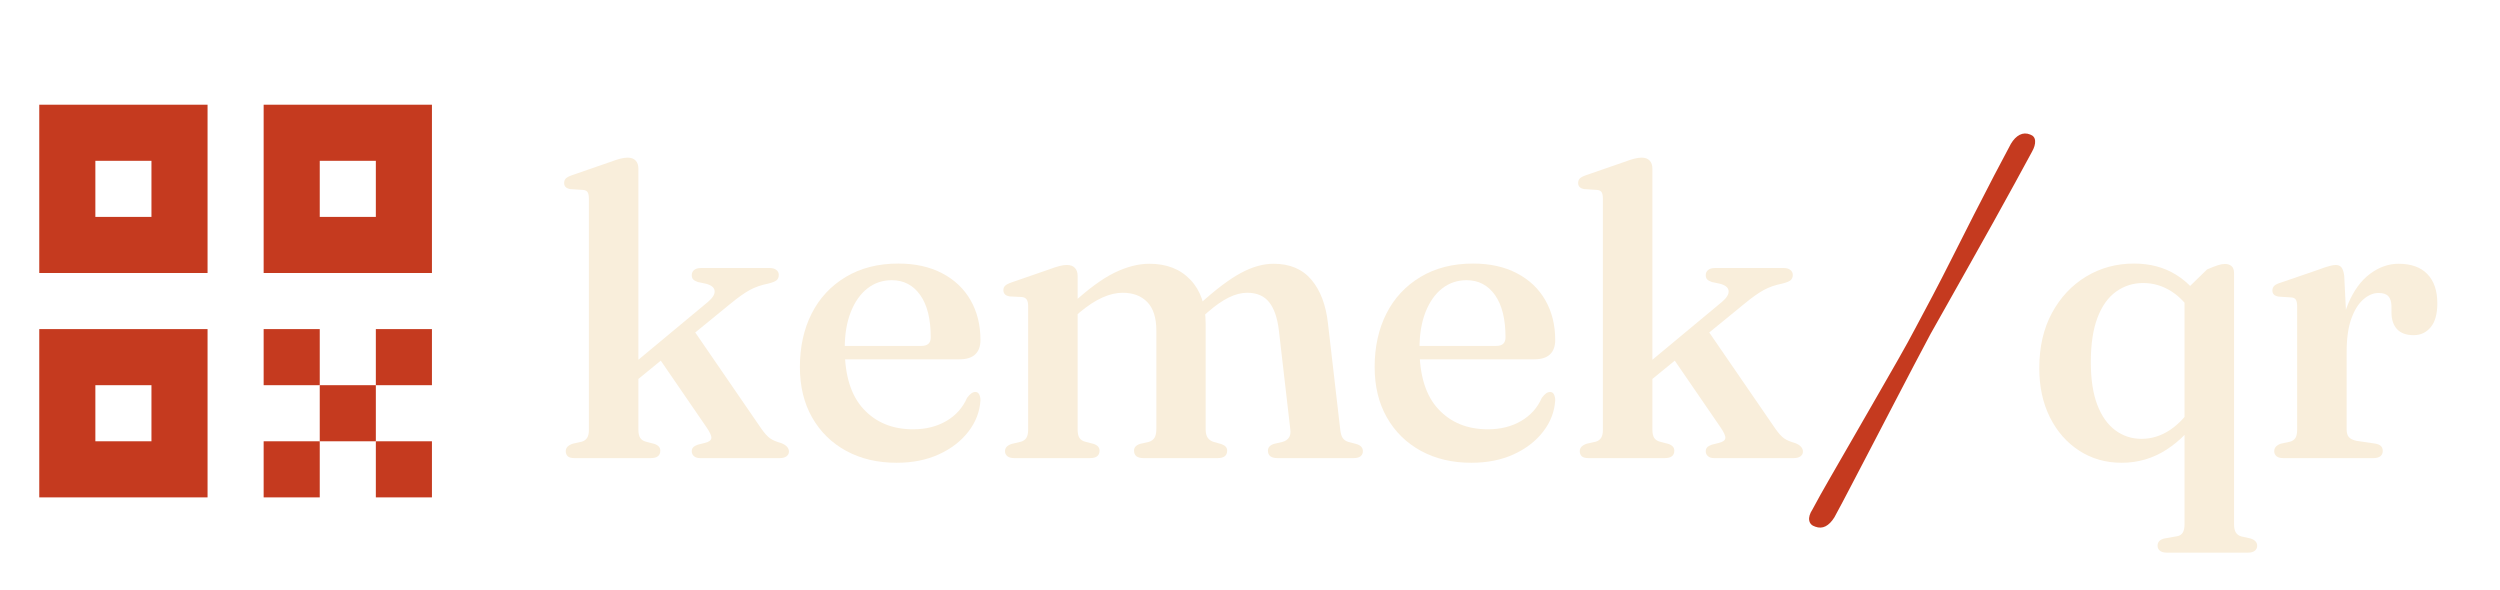
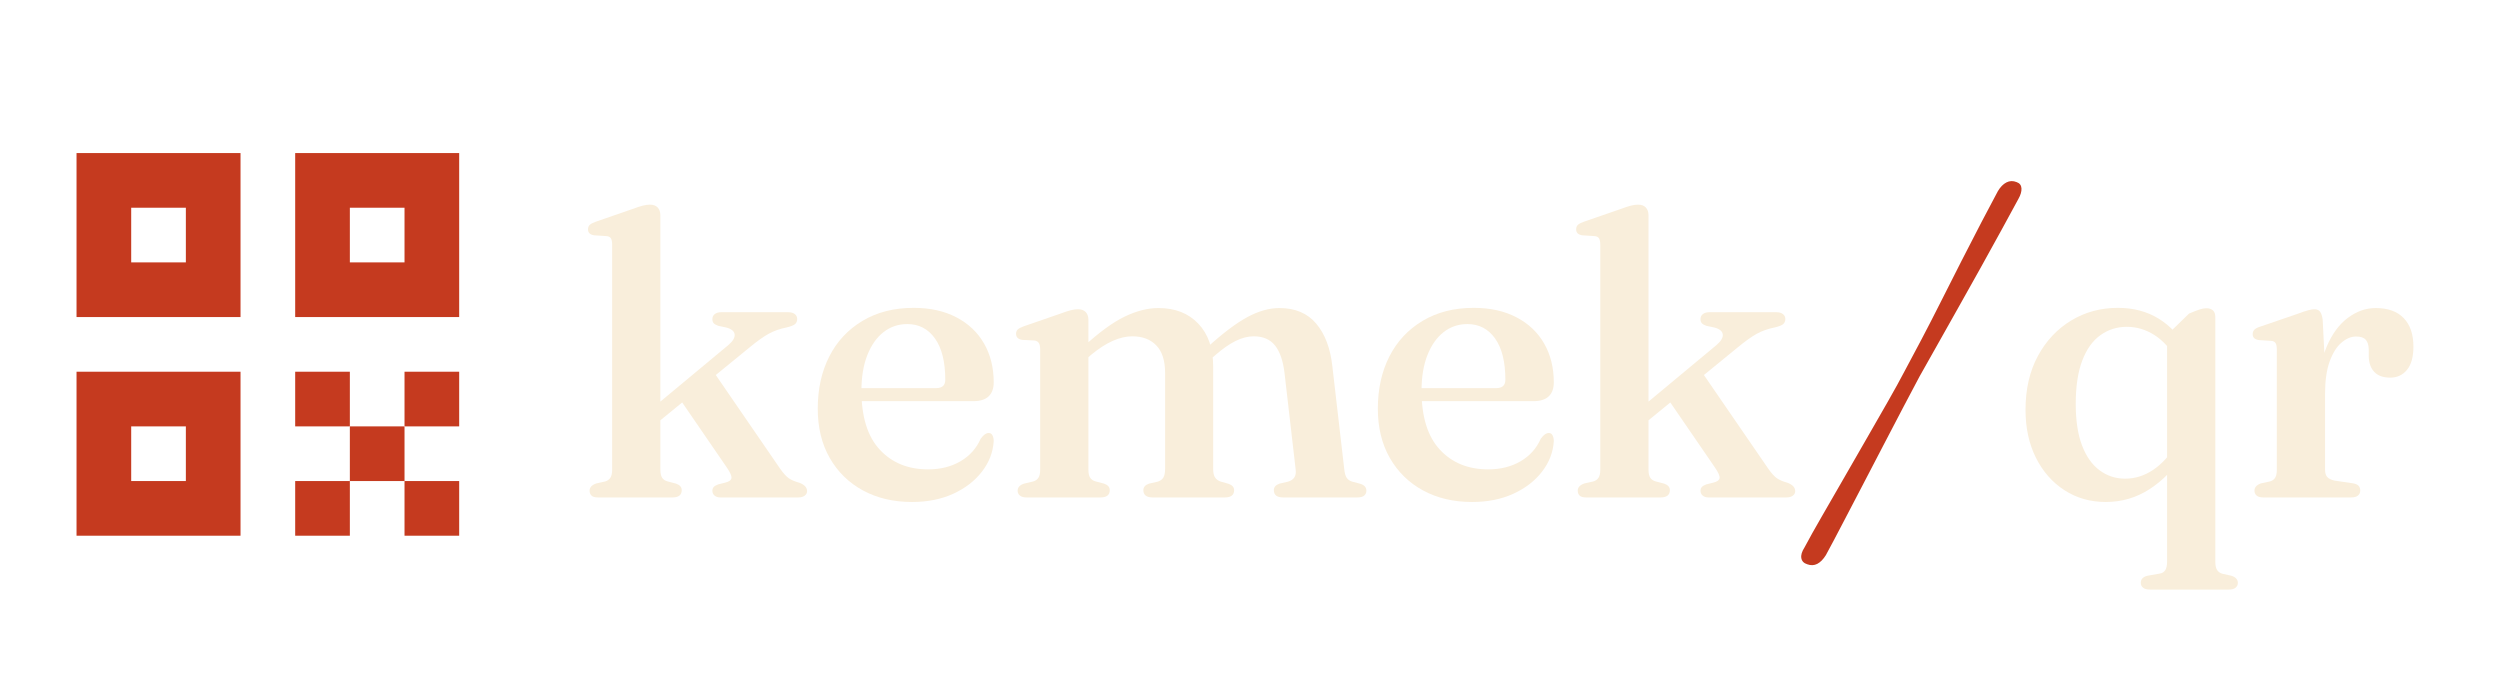
- <svg xmlns="http://www.w3.org/2000/svg" viewBox="0 0 191 45" width="191" height="45" role="img" aria-label="kemek/qr lockup (outlined)">
-   <g transform="translate(3 8) scale(4.2857)" fill="#c53a1f">
+ <svg xmlns="http://www.w3.org/2000/svg" viewBox="0 0 196 53" width="196" height="53" role="img" aria-label="kemek/qr lockup (outlined)">
+   <g transform="translate(6 12) scale(4.2857)" fill="#c53a1f">
    <path d="M0 0h3v1H0zM0 2h3v1H0zM0 1h1v1H0zM2 1h1v1H2z" />
    <path d="M4 0h3v1H4zM4 2h3v1H4zM4 1h1v1H4zM6 1h1v1H6z" />
    <path d="M0 4h3v1H0zM0 6h3v1H0zM0 5h1v1H0zM2 5h1v1H2z" />
    <rect x="4" y="4" width="1" height="1" />
    <rect x="6" y="4" width="1" height="1" />
    <rect x="5" y="5" width="1" height="1" />
    <rect x="4" y="6" width="1" height="1" />
    <rect x="6" y="6" width="1" height="1" />
  </g>
  <g fill="#f9eedb">
-     <path d="M49.719 35L43.891 35Q43.519 35 43.372 34.853Q43.224 34.706 43.224 34.473Q43.224 34.272 43.356 34.132Q43.488 33.992 43.752 33.900L44.449 33.745Q44.712 33.667 44.852 33.458Q44.992 33.248 44.992 32.846L44.992 15.191Q44.992 14.834 44.891 14.680Q44.790 14.524 44.526 14.509L43.566 14.447Q43.318 14.401 43.209 14.284Q43.100 14.168 43.100 13.982Q43.100 13.765 43.232 13.633Q43.364 13.502 43.721 13.378L46.588 12.386Q47.084 12.200 47.394 12.122Q47.704 12.044 47.952 12.044Q48.355 12.044 48.564 12.269Q48.773 12.494 48.773 12.881L48.773 32.815Q48.773 33.248 48.913 33.458Q49.053 33.667 49.347 33.745L49.998 33.915Q50.447 34.070 50.447 34.426Q50.447 35 49.719 35M48.029 29.559L47.657 28.413L54.105 23.050Q54.648 22.584 54.594 22.205Q54.540 21.825 53.904 21.670L53.315 21.546Q53.052 21.453 52.951 21.337Q52.850 21.221 52.850 21.019Q52.850 20.771 53.036 20.624Q53.222 20.477 53.547 20.477L58.802 20.477Q59.127 20.477 59.314 20.624Q59.499 20.771 59.499 21.004Q59.499 21.252 59.344 21.399Q59.189 21.546 58.678 21.670Q57.888 21.825 57.267 22.166Q56.648 22.507 55.748 23.251L48.029 29.559M50.169 27.095L52.726 24.832L58.166 32.752Q58.538 33.279 58.833 33.489Q59.127 33.698 59.686 33.853Q59.995 33.977 60.135 34.140Q60.275 34.303 60.275 34.504Q60.275 34.721 60.088 34.861Q59.903 35 59.577 35L53.486 35Q53.191 35 53.020 34.853Q52.850 34.706 52.850 34.473Q52.850 34.303 52.951 34.186Q53.052 34.070 53.300 33.977L53.858 33.837Q54.307 33.729 54.346 33.481Q54.385 33.233 53.966 32.629" />
-     <path d="M74.907 25.979Q74.907 26.692 74.511 27.072Q74.116 27.451 73.310 27.451L63.545 27.451L63.545 26.428L70.396 26.428Q71.109 26.428 71.109 25.777Q71.109 23.669 70.303 22.538Q69.497 21.407 68.133 21.407Q67.079 21.407 66.273 22.034Q65.467 22.662 65.002 23.832Q64.537 25.002 64.537 26.630Q64.537 29.699 65.971 31.249Q67.404 32.799 69.761 32.799Q71.218 32.799 72.303 32.163Q73.388 31.528 73.883 30.396Q74.070 30.148 74.217 30.048Q74.364 29.947 74.519 29.947Q74.721 29.947 74.814 30.141Q74.907 30.334 74.907 30.582Q74.829 31.884 73.984 32.977Q73.139 34.070 71.729 34.713Q70.319 35.356 68.505 35.356Q66.320 35.356 64.653 34.450Q62.987 33.543 62.049 31.900Q61.112 30.257 61.112 28.041Q61.112 25.731 62.011 23.956Q62.910 22.181 64.615 21.159Q66.320 20.136 68.629 20.136Q70.567 20.136 71.985 20.880Q73.403 21.623 74.155 22.941Q74.907 24.258 74.907 25.979" />
-     <path d="M82.331 21.066L82.331 32.815Q82.331 33.248 82.471 33.458Q82.610 33.667 82.904 33.745L83.556 33.915Q84.005 34.070 84.005 34.426Q84.005 35 83.276 35L77.495 35Q77.139 35 76.960 34.853Q76.782 34.706 76.782 34.473Q76.782 34.272 76.914 34.132Q77.046 33.992 77.294 33.915L78.007 33.745Q78.270 33.667 78.410 33.458Q78.549 33.248 78.549 32.846L78.549 23.375Q78.549 23.050 78.441 22.887Q78.332 22.724 78.084 22.693L77.139 22.646Q76.875 22.600 76.767 22.476Q76.658 22.352 76.658 22.166Q76.658 21.965 76.790 21.833Q76.922 21.701 77.278 21.577L80.145 20.585Q80.642 20.399 80.952 20.322Q81.261 20.244 81.510 20.244Q81.913 20.244 82.122 20.469Q82.331 20.694 82.331 21.066M82.517 23.840L81.897 24.398L81.277 23.778L81.897 23.220Q83.773 21.499 85.168 20.825Q86.563 20.151 87.818 20.151Q89.787 20.151 90.949 21.376Q92.112 22.600 92.112 24.724L92.112 32.784Q92.112 33.218 92.267 33.442Q92.422 33.667 92.716 33.760L93.321 33.931Q93.755 34.086 93.755 34.426Q93.755 35 93.026 35L87.369 35Q86.640 35 86.640 34.426Q86.640 34.070 87.090 33.915L87.772 33.760Q88.066 33.667 88.206 33.442Q88.345 33.218 88.345 32.752L88.345 25.251Q88.345 23.794 87.655 23.081Q86.966 22.367 85.772 22.367Q85.044 22.367 84.238 22.724Q83.431 23.081 82.517 23.840M92.282 23.840L91.647 24.398L91.058 23.778L91.662 23.220Q93.491 21.562 94.801 20.856Q96.111 20.151 97.304 20.151Q99.164 20.151 100.195 21.376Q101.226 22.600 101.458 24.724L102.388 32.768Q102.434 33.233 102.574 33.450Q102.714 33.667 103.008 33.760L103.597 33.915Q103.876 33.992 104 34.132Q104.124 34.272 104.124 34.473Q104.124 34.706 103.954 34.853Q103.783 35 103.411 35L97.599 35Q96.870 35 96.870 34.426Q96.870 34.070 97.320 33.915L97.986 33.760Q98.312 33.667 98.474 33.434Q98.637 33.202 98.575 32.768L97.707 25.251Q97.537 23.809 96.963 23.088Q96.389 22.367 95.289 22.367Q94.607 22.367 93.871 22.732Q93.135 23.096 92.282 23.840" />
-     <path d="M118.818 25.979Q118.818 26.692 118.423 27.072Q118.028 27.451 117.222 27.451L107.457 27.451L107.457 26.428L114.308 26.428Q115.021 26.428 115.021 25.777Q115.021 23.669 114.215 22.538Q113.409 21.407 112.045 21.407Q110.991 21.407 110.185 22.034Q109.379 22.662 108.914 23.832Q108.449 25.002 108.449 26.630Q108.449 29.699 109.882 31.249Q111.316 32.799 113.672 32.799Q115.129 32.799 116.214 32.163Q117.299 31.528 117.795 30.396Q117.981 30.148 118.128 30.048Q118.276 29.947 118.431 29.947Q118.632 29.947 118.725 30.141Q118.818 30.334 118.818 30.582Q118.741 31.884 117.896 32.977Q117.051 34.070 115.641 34.713Q114.230 35.356 112.417 35.356Q110.231 35.356 108.565 34.450Q106.899 33.543 105.961 31.900Q105.023 30.257 105.023 28.041Q105.023 25.731 105.922 23.956Q106.821 22.181 108.526 21.159Q110.231 20.136 112.541 20.136Q114.478 20.136 115.896 20.880Q117.315 21.623 118.066 22.941Q118.818 24.258 118.818 25.979" />
-     <path d="M127.188 35L121.360 35Q120.988 35 120.841 34.853Q120.694 34.706 120.694 34.473Q120.694 34.272 120.825 34.132Q120.957 33.992 121.221 33.900L121.918 33.745Q122.182 33.667 122.321 33.458Q122.461 33.248 122.461 32.846L122.461 15.191Q122.461 14.834 122.360 14.680Q122.259 14.524 121.996 14.509L121.035 14.447Q120.787 14.401 120.678 14.284Q120.570 14.168 120.570 13.982Q120.570 13.765 120.701 13.633Q120.833 13.502 121.190 13.378L124.057 12.386Q124.553 12.200 124.863 12.122Q125.173 12.044 125.421 12.044Q125.824 12.044 126.033 12.269Q126.243 12.494 126.243 12.881L126.243 32.815Q126.243 33.248 126.382 33.458Q126.522 33.667 126.816 33.745L127.467 33.915Q127.917 34.070 127.917 34.426Q127.917 35 127.188 35M125.499 29.559L125.127 28.413L131.575 23.050Q132.117 22.584 132.063 22.205Q132.008 21.825 131.373 21.670L130.784 21.546Q130.520 21.453 130.420 21.337Q130.319 21.221 130.319 21.019Q130.319 20.771 130.505 20.624Q130.691 20.477 131.017 20.477L136.271 20.477Q136.597 20.477 136.782 20.624Q136.969 20.771 136.969 21.004Q136.969 21.252 136.814 21.399Q136.659 21.546 136.147 21.670Q135.357 21.825 134.737 22.166Q134.117 22.507 133.218 23.251L125.499 29.559M127.638 27.095L130.195 24.832L135.636 32.752Q136.007 33.279 136.302 33.489Q136.597 33.698 137.155 33.853Q137.465 33.977 137.604 34.140Q137.744 34.303 137.744 34.504Q137.744 34.721 137.558 34.861Q137.371 35 137.046 35L130.954 35Q130.660 35 130.490 34.853Q130.319 34.706 130.319 34.473Q130.319 34.303 130.420 34.186Q130.520 34.070 130.769 33.977L131.327 33.837Q131.776 33.729 131.815 33.481Q131.853 33.233 131.435 32.629" />
-     <path d="M171.735 42.223L165.566 42.223Q165.194 42.223 165.016 42.076Q164.838 41.928 164.838 41.696Q164.838 41.479 164.969 41.340Q165.101 41.200 165.365 41.138L166.326 40.968Q166.620 40.921 166.760 40.696Q166.899 40.471 166.899 40.038L166.899 22.259L168.620 20.585Q169.162 20.352 169.457 20.260Q169.751 20.166 169.984 20.166Q170.294 20.166 170.487 20.329Q170.681 20.492 170.681 20.864L170.681 40.053Q170.681 40.471 170.821 40.688Q170.960 40.906 171.239 40.983L171.937 41.138Q172.185 41.215 172.316 41.355Q172.448 41.495 172.448 41.696Q172.448 41.928 172.270 42.076Q172.092 42.223 171.735 42.223M167.690 30.768L168.232 31.559Q167.085 33.341 165.527 34.349Q163.970 35.356 162.094 35.356Q160.281 35.356 158.855 34.434Q157.429 33.512 156.615 31.884Q155.801 30.257 155.801 28.133Q155.801 25.700 156.770 23.910Q157.739 22.120 159.382 21.127Q161.025 20.136 163.040 20.136Q164.869 20.136 166.248 20.988Q167.628 21.840 168.496 23.437L167.659 24.197Q166.915 22.910 165.907 22.267Q164.900 21.623 163.737 21.623Q162.590 21.623 161.676 22.274Q160.761 22.925 160.250 24.266Q159.738 25.607 159.738 27.669Q159.738 29.637 160.234 30.931Q160.730 32.225 161.614 32.877Q162.497 33.528 163.613 33.528Q164.776 33.528 165.806 32.838Q166.837 32.148 167.690 30.768" />
-     <path d="M179.284 26.878L178.772 26.909Q178.772 24.693 179.408 23.189Q180.043 21.685 181.074 20.918Q182.105 20.151 183.252 20.151Q184.693 20.151 185.453 20.941Q186.212 21.732 186.212 23.174Q186.212 24.383 185.708 24.995Q185.205 25.607 184.399 25.607Q183.577 25.607 183.151 25.165Q182.725 24.724 182.709 23.918L182.709 23.375Q182.694 22.879 182.469 22.631Q182.244 22.383 181.717 22.383Q181.128 22.383 180.562 22.871Q179.997 23.360 179.640 24.352Q179.284 25.343 179.284 26.878M179.098 21.066L179.284 24.801L179.284 32.815Q179.284 33.202 179.454 33.396Q179.625 33.590 180.043 33.682L181.423 33.884Q181.748 33.931 181.895 34.070Q182.043 34.209 182.043 34.458Q182.043 34.706 181.864 34.853Q181.686 35 181.314 35L174.448 35Q174.091 35 173.921 34.853Q173.750 34.706 173.750 34.473Q173.750 34.272 173.874 34.132Q173.998 33.992 174.246 33.900L174.959 33.745Q175.238 33.667 175.370 33.458Q175.502 33.248 175.502 32.846L175.502 23.406Q175.502 23.050 175.401 22.895Q175.300 22.739 175.052 22.724L174.091 22.662Q173.828 22.616 173.719 22.499Q173.611 22.383 173.611 22.197Q173.611 21.980 173.750 21.840Q173.890 21.701 174.246 21.593L177.052 20.632Q177.672 20.399 177.974 20.322Q178.276 20.244 178.447 20.244Q178.741 20.244 178.888 20.430Q179.036 20.616 179.098 21.066" />
+     <path d="M52.719 39L46.891 39Q46.519 39 46.372 38.853Q46.224 38.706 46.224 38.473Q46.224 38.272 46.356 38.132Q46.488 37.992 46.752 37.900L47.449 37.745Q47.712 37.667 47.852 37.458Q47.992 37.248 47.992 36.846L47.992 19.191Q47.992 18.834 47.891 18.680Q47.790 18.524 47.526 18.509L46.566 18.447Q46.318 18.401 46.209 18.284Q46.100 18.168 46.100 17.982Q46.100 17.765 46.232 17.633Q46.364 17.502 46.721 17.378L49.588 16.386Q50.084 16.200 50.394 16.122Q50.704 16.044 50.952 16.044Q51.355 16.044 51.564 16.269Q51.773 16.494 51.773 16.881L51.773 36.815Q51.773 37.248 51.913 37.458Q52.053 37.667 52.347 37.745L52.998 37.915Q53.447 38.070 53.447 38.426Q53.447 39 52.719 39M51.029 33.559L50.657 32.413L57.105 27.050Q57.648 26.584 57.594 26.205Q57.540 25.825 56.904 25.670L56.315 25.546Q56.052 25.453 55.951 25.337Q55.850 25.221 55.850 25.019Q55.850 24.771 56.036 24.624Q56.222 24.477 56.547 24.477L61.802 24.477Q62.127 24.477 62.314 24.624Q62.499 24.771 62.499 25.004Q62.499 25.252 62.344 25.399Q62.189 25.546 61.678 25.670Q60.888 25.825 60.267 26.166Q59.648 26.507 58.748 27.251L51.029 33.559M53.169 31.095L55.726 28.832L61.166 36.752Q61.538 37.279 61.833 37.489Q62.127 37.698 62.686 37.853Q62.995 37.977 63.135 38.140Q63.275 38.303 63.275 38.504Q63.275 38.721 63.088 38.861Q62.903 39 62.577 39L56.486 39Q56.191 39 56.020 38.853Q55.850 38.706 55.850 38.473Q55.850 38.303 55.951 38.186Q56.052 38.070 56.300 37.977L56.858 37.837Q57.307 37.729 57.346 37.481Q57.385 37.233 56.966 36.629" />
+     <path d="M77.907 29.979Q77.907 30.692 77.511 31.072Q77.116 31.451 76.310 31.451L66.545 31.451L66.545 30.428L73.396 30.428Q74.109 30.428 74.109 29.777Q74.109 27.669 73.303 26.538Q72.497 25.407 71.133 25.407Q70.079 25.407 69.273 26.034Q68.467 26.662 68.002 27.832Q67.537 29.002 67.537 30.630Q67.537 33.699 68.971 35.249Q70.404 36.799 72.761 36.799Q74.218 36.799 75.303 36.163Q76.388 35.528 76.883 34.397Q77.070 34.148 77.217 34.048Q77.364 33.947 77.519 33.947Q77.721 33.947 77.814 34.141Q77.907 34.334 77.907 34.583Q77.829 35.885 76.984 36.977Q76.139 38.070 74.729 38.713Q73.319 39.356 71.505 39.356Q69.320 39.356 67.653 38.450Q65.987 37.543 65.049 35.900Q64.112 34.257 64.112 32.041Q64.112 29.731 65.011 27.956Q65.910 26.181 67.615 25.159Q69.320 24.136 71.629 24.136Q73.567 24.136 74.985 24.880Q76.403 25.623 77.155 26.941Q77.907 28.258 77.907 29.979" />
+     <path d="M85.331 25.066L85.331 36.815Q85.331 37.248 85.471 37.458Q85.610 37.667 85.904 37.745L86.556 37.915Q87.005 38.070 87.005 38.426Q87.005 39 86.276 39L80.495 39Q80.139 39 79.960 38.853Q79.782 38.706 79.782 38.473Q79.782 38.272 79.914 38.132Q80.046 37.992 80.294 37.915L81.007 37.745Q81.270 37.667 81.410 37.458Q81.549 37.248 81.549 36.846L81.549 27.375Q81.549 27.050 81.441 26.887Q81.332 26.724 81.084 26.693L80.139 26.646Q79.875 26.600 79.767 26.476Q79.658 26.352 79.658 26.166Q79.658 25.965 79.790 25.833Q79.922 25.701 80.278 25.577L83.145 24.585Q83.642 24.399 83.952 24.322Q84.261 24.244 84.510 24.244Q84.913 24.244 85.122 24.469Q85.331 24.694 85.331 25.066M85.517 27.840L84.897 28.398L84.277 27.778L84.897 27.220Q86.773 25.499 88.168 24.825Q89.563 24.151 90.818 24.151Q92.787 24.151 93.949 25.376Q95.112 26.600 95.112 28.724L95.112 36.784Q95.112 37.218 95.267 37.442Q95.422 37.667 95.716 37.760L96.321 37.931Q96.755 38.086 96.755 38.426Q96.755 39 96.026 39L90.369 39Q89.640 39 89.640 38.426Q89.640 38.070 90.090 37.915L90.772 37.760Q91.066 37.667 91.206 37.442Q91.345 37.218 91.345 36.752L91.345 29.251Q91.345 27.794 90.655 27.081Q89.966 26.367 88.772 26.367Q88.044 26.367 87.238 26.724Q86.431 27.081 85.517 27.840M95.282 27.840L94.647 28.398L94.058 27.778L94.662 27.220Q96.491 25.562 97.801 24.856Q99.111 24.151 100.304 24.151Q102.164 24.151 103.195 25.376Q104.226 26.600 104.458 28.724L105.388 36.768Q105.434 37.233 105.574 37.450Q105.714 37.667 106.008 37.760L106.597 37.915Q106.876 37.992 107 38.132Q107.124 38.272 107.124 38.473Q107.124 38.706 106.954 38.853Q106.783 39 106.411 39L100.599 39Q99.870 39 99.870 38.426Q99.870 38.070 100.320 37.915L100.986 37.760Q101.312 37.667 101.474 37.434Q101.637 37.202 101.575 36.768L100.707 29.251Q100.537 27.809 99.963 27.088Q99.389 26.367 98.289 26.367Q97.607 26.367 96.871 26.732Q96.135 27.096 95.282 27.840" />
+     <path d="M121.818 29.979Q121.818 30.692 121.423 31.072Q121.028 31.451 120.222 31.451L110.457 31.451L110.457 30.428L117.308 30.428Q118.021 30.428 118.021 29.777Q118.021 27.669 117.215 26.538Q116.409 25.407 115.045 25.407Q113.991 25.407 113.185 26.034Q112.379 26.662 111.914 27.832Q111.449 29.002 111.449 30.630Q111.449 33.699 112.882 35.249Q114.316 36.799 116.672 36.799Q118.129 36.799 119.214 36.163Q120.299 35.528 120.795 34.397Q120.981 34.148 121.128 34.048Q121.276 33.947 121.431 33.947Q121.632 33.947 121.725 34.141Q121.818 34.334 121.818 34.583Q121.741 35.885 120.896 36.977Q120.051 38.070 118.641 38.713Q117.230 39.356 115.417 39.356Q113.231 39.356 111.565 38.450Q109.899 37.543 108.961 35.900Q108.023 34.257 108.023 32.041Q108.023 29.731 108.922 27.956Q109.821 26.181 111.526 25.159Q113.231 24.136 115.541 24.136Q117.478 24.136 118.896 24.880Q120.315 25.623 121.066 26.941Q121.818 28.258 121.818 29.979" />
+     <path d="M130.188 39L124.360 39Q123.988 39 123.841 38.853Q123.694 38.706 123.694 38.473Q123.694 38.272 123.825 38.132Q123.957 37.992 124.221 37.900L124.918 37.745Q125.182 37.667 125.321 37.458Q125.461 37.248 125.461 36.846L125.461 19.191Q125.461 18.834 125.360 18.680Q125.259 18.524 124.996 18.509L124.035 18.447Q123.787 18.401 123.678 18.284Q123.570 18.168 123.570 17.982Q123.570 17.765 123.701 17.633Q123.833 17.502 124.190 17.378L127.057 16.386Q127.553 16.200 127.863 16.122Q128.173 16.044 128.421 16.044Q128.824 16.044 129.033 16.269Q129.243 16.494 129.243 16.881L129.243 36.815Q129.243 37.248 129.382 37.458Q129.522 37.667 129.816 37.745L130.467 37.915Q130.917 38.070 130.917 38.426Q130.917 39 130.188 39M128.499 33.559L128.127 32.413L134.575 27.050Q135.117 26.584 135.063 26.205Q135.008 25.825 134.373 25.670L133.784 25.546Q133.520 25.453 133.420 25.337Q133.319 25.221 133.319 25.019Q133.319 24.771 133.505 24.624Q133.691 24.477 134.017 24.477L139.271 24.477Q139.597 24.477 139.782 24.624Q139.969 24.771 139.969 25.004Q139.969 25.252 139.814 25.399Q139.659 25.546 139.147 25.670Q138.357 25.825 137.737 26.166Q137.117 26.507 136.218 27.251L128.499 33.559M130.638 31.095L133.195 28.832L138.636 36.752Q139.007 37.279 139.302 37.489Q139.597 37.698 140.155 37.853Q140.465 37.977 140.604 38.140Q140.744 38.303 140.744 38.504Q140.744 38.721 140.558 38.861Q140.371 39 140.046 39L133.954 39Q133.660 39 133.490 38.853Q133.319 38.706 133.319 38.473Q133.319 38.303 133.420 38.186Q133.520 38.070 133.769 37.977L134.327 37.837Q134.776 37.729 134.815 37.481Q134.853 37.233 134.435 36.629" />
+     <path d="M174.735 46.223L168.566 46.223Q168.194 46.223 168.016 46.076Q167.838 45.928 167.838 45.696Q167.838 45.479 167.969 45.340Q168.101 45.200 168.365 45.138L169.326 44.968Q169.620 44.921 169.760 44.696Q169.899 44.471 169.899 44.038L169.899 26.259L171.620 24.585Q172.162 24.352 172.457 24.260Q172.751 24.166 172.984 24.166Q173.294 24.166 173.487 24.329Q173.681 24.492 173.681 24.864L173.681 44.053Q173.681 44.471 173.821 44.688Q173.960 44.906 174.239 44.983L174.937 45.138Q175.185 45.215 175.316 45.355Q175.448 45.495 175.448 45.696Q175.448 45.928 175.270 46.076Q175.092 46.223 174.735 46.223M170.690 34.769L171.232 35.559Q170.085 37.341 168.527 38.349Q166.970 39.356 165.094 39.356Q163.281 39.356 161.855 38.434Q160.429 37.512 159.615 35.885Q158.801 34.257 158.801 32.133Q158.801 29.700 159.770 27.910Q160.739 26.120 162.382 25.127Q164.025 24.136 166.040 24.136Q167.869 24.136 169.248 24.988Q170.628 25.840 171.496 27.437L170.659 28.197Q169.915 26.910 168.907 26.267Q167.900 25.623 166.737 25.623Q165.590 25.623 164.676 26.274Q163.761 26.925 163.250 28.266Q162.738 29.607 162.738 31.669Q162.738 33.637 163.234 34.931Q163.730 36.225 164.614 36.877Q165.497 37.528 166.613 37.528Q167.776 37.528 168.806 36.838Q169.837 36.148 170.690 34.769" />
+     <path d="M182.284 30.878L181.772 30.909Q181.772 28.693 182.408 27.189Q183.043 25.685 184.074 24.918Q185.105 24.151 186.252 24.151Q187.693 24.151 188.453 24.941Q189.212 25.732 189.212 27.174Q189.212 28.383 188.708 28.995Q188.205 29.607 187.399 29.607Q186.577 29.607 186.151 29.165Q185.725 28.724 185.709 27.918L185.709 27.375Q185.694 26.879 185.469 26.631Q185.244 26.383 184.717 26.383Q184.128 26.383 183.562 26.871Q182.997 27.360 182.640 28.352Q182.284 29.343 182.284 30.878M182.098 25.066L182.284 28.801L182.284 36.815Q182.284 37.202 182.454 37.396Q182.625 37.590 183.043 37.682L184.423 37.884Q184.748 37.931 184.895 38.070Q185.043 38.209 185.043 38.458Q185.043 38.706 184.864 38.853Q184.686 39 184.314 39L177.448 39Q177.091 39 176.921 38.853Q176.750 38.706 176.750 38.473Q176.750 38.272 176.874 38.132Q176.998 37.992 177.246 37.900L177.959 37.745Q178.238 37.667 178.370 37.458Q178.502 37.248 178.502 36.846L178.502 27.406Q178.502 27.050 178.401 26.895Q178.300 26.739 178.052 26.724L177.091 26.662Q176.828 26.616 176.719 26.499Q176.611 26.383 176.611 26.197Q176.611 25.980 176.750 25.840Q176.890 25.701 177.246 25.593L180.052 24.632Q180.672 24.399 180.974 24.322Q181.276 24.244 181.447 24.244Q181.741 24.244 181.888 24.430Q182.036 24.616 182.098 25.066" />
  </g>
  <g fill="#c53a1f">
-     <path d="M147.493 25.514Q146.966 26.506 146.230 27.901Q145.494 29.296 144.672 30.885Q143.851 32.474 143.014 34.070Q142.177 35.666 141.440 37.085Q140.704 38.503 140.146 39.526Q139.836 40.022 139.472 40.208Q139.108 40.394 138.689 40.239Q138.286 40.115 138.224 39.758Q138.162 39.402 138.472 38.922Q139.015 37.898 139.813 36.519Q140.611 35.139 141.510 33.574Q142.409 32.008 143.316 30.435Q144.223 28.862 145.013 27.475Q145.804 26.087 146.331 25.080Q146.873 24.072 147.617 22.662Q148.361 21.252 149.167 19.647Q149.973 18.043 150.795 16.431Q151.616 14.819 152.352 13.409Q153.089 11.998 153.631 10.991Q153.926 10.494 154.305 10.301Q154.685 10.107 155.104 10.277Q155.460 10.401 155.483 10.766Q155.507 11.130 155.243 11.595Q154.685 12.618 153.918 14.029Q153.151 15.439 152.267 17.020Q151.384 18.601 150.500 20.174Q149.617 21.748 148.834 23.135Q148.051 24.522 147.493 25.514" />
+     <path d="M150.493 29.514Q149.966 30.506 149.230 31.901Q148.494 33.296 147.672 34.885Q146.851 36.474 146.014 38.070Q145.177 39.666 144.440 41.085Q143.704 42.503 143.146 43.526Q142.836 44.022 142.472 44.208Q142.108 44.394 141.689 44.239Q141.286 44.115 141.224 43.758Q141.162 43.402 141.472 42.922Q142.015 41.898 142.813 40.519Q143.611 39.139 144.510 37.574Q145.409 36.008 146.316 34.435Q147.223 32.862 148.013 31.475Q148.804 30.087 149.331 29.080Q149.873 28.072 150.617 26.662Q151.361 25.252 152.167 23.647Q152.973 22.043 153.795 20.431Q154.616 18.819 155.352 17.409Q156.089 15.998 156.631 14.991Q156.926 14.494 157.305 14.301Q157.685 14.107 158.104 14.277Q158.460 14.401 158.483 14.766Q158.507 15.130 158.243 15.595Q157.685 16.618 156.918 18.029Q156.151 19.439 155.267 21.020Q154.384 22.601 153.500 24.174Q152.617 25.748 151.834 27.135Q151.051 28.522 150.493 29.514" />
  </g>
</svg>
